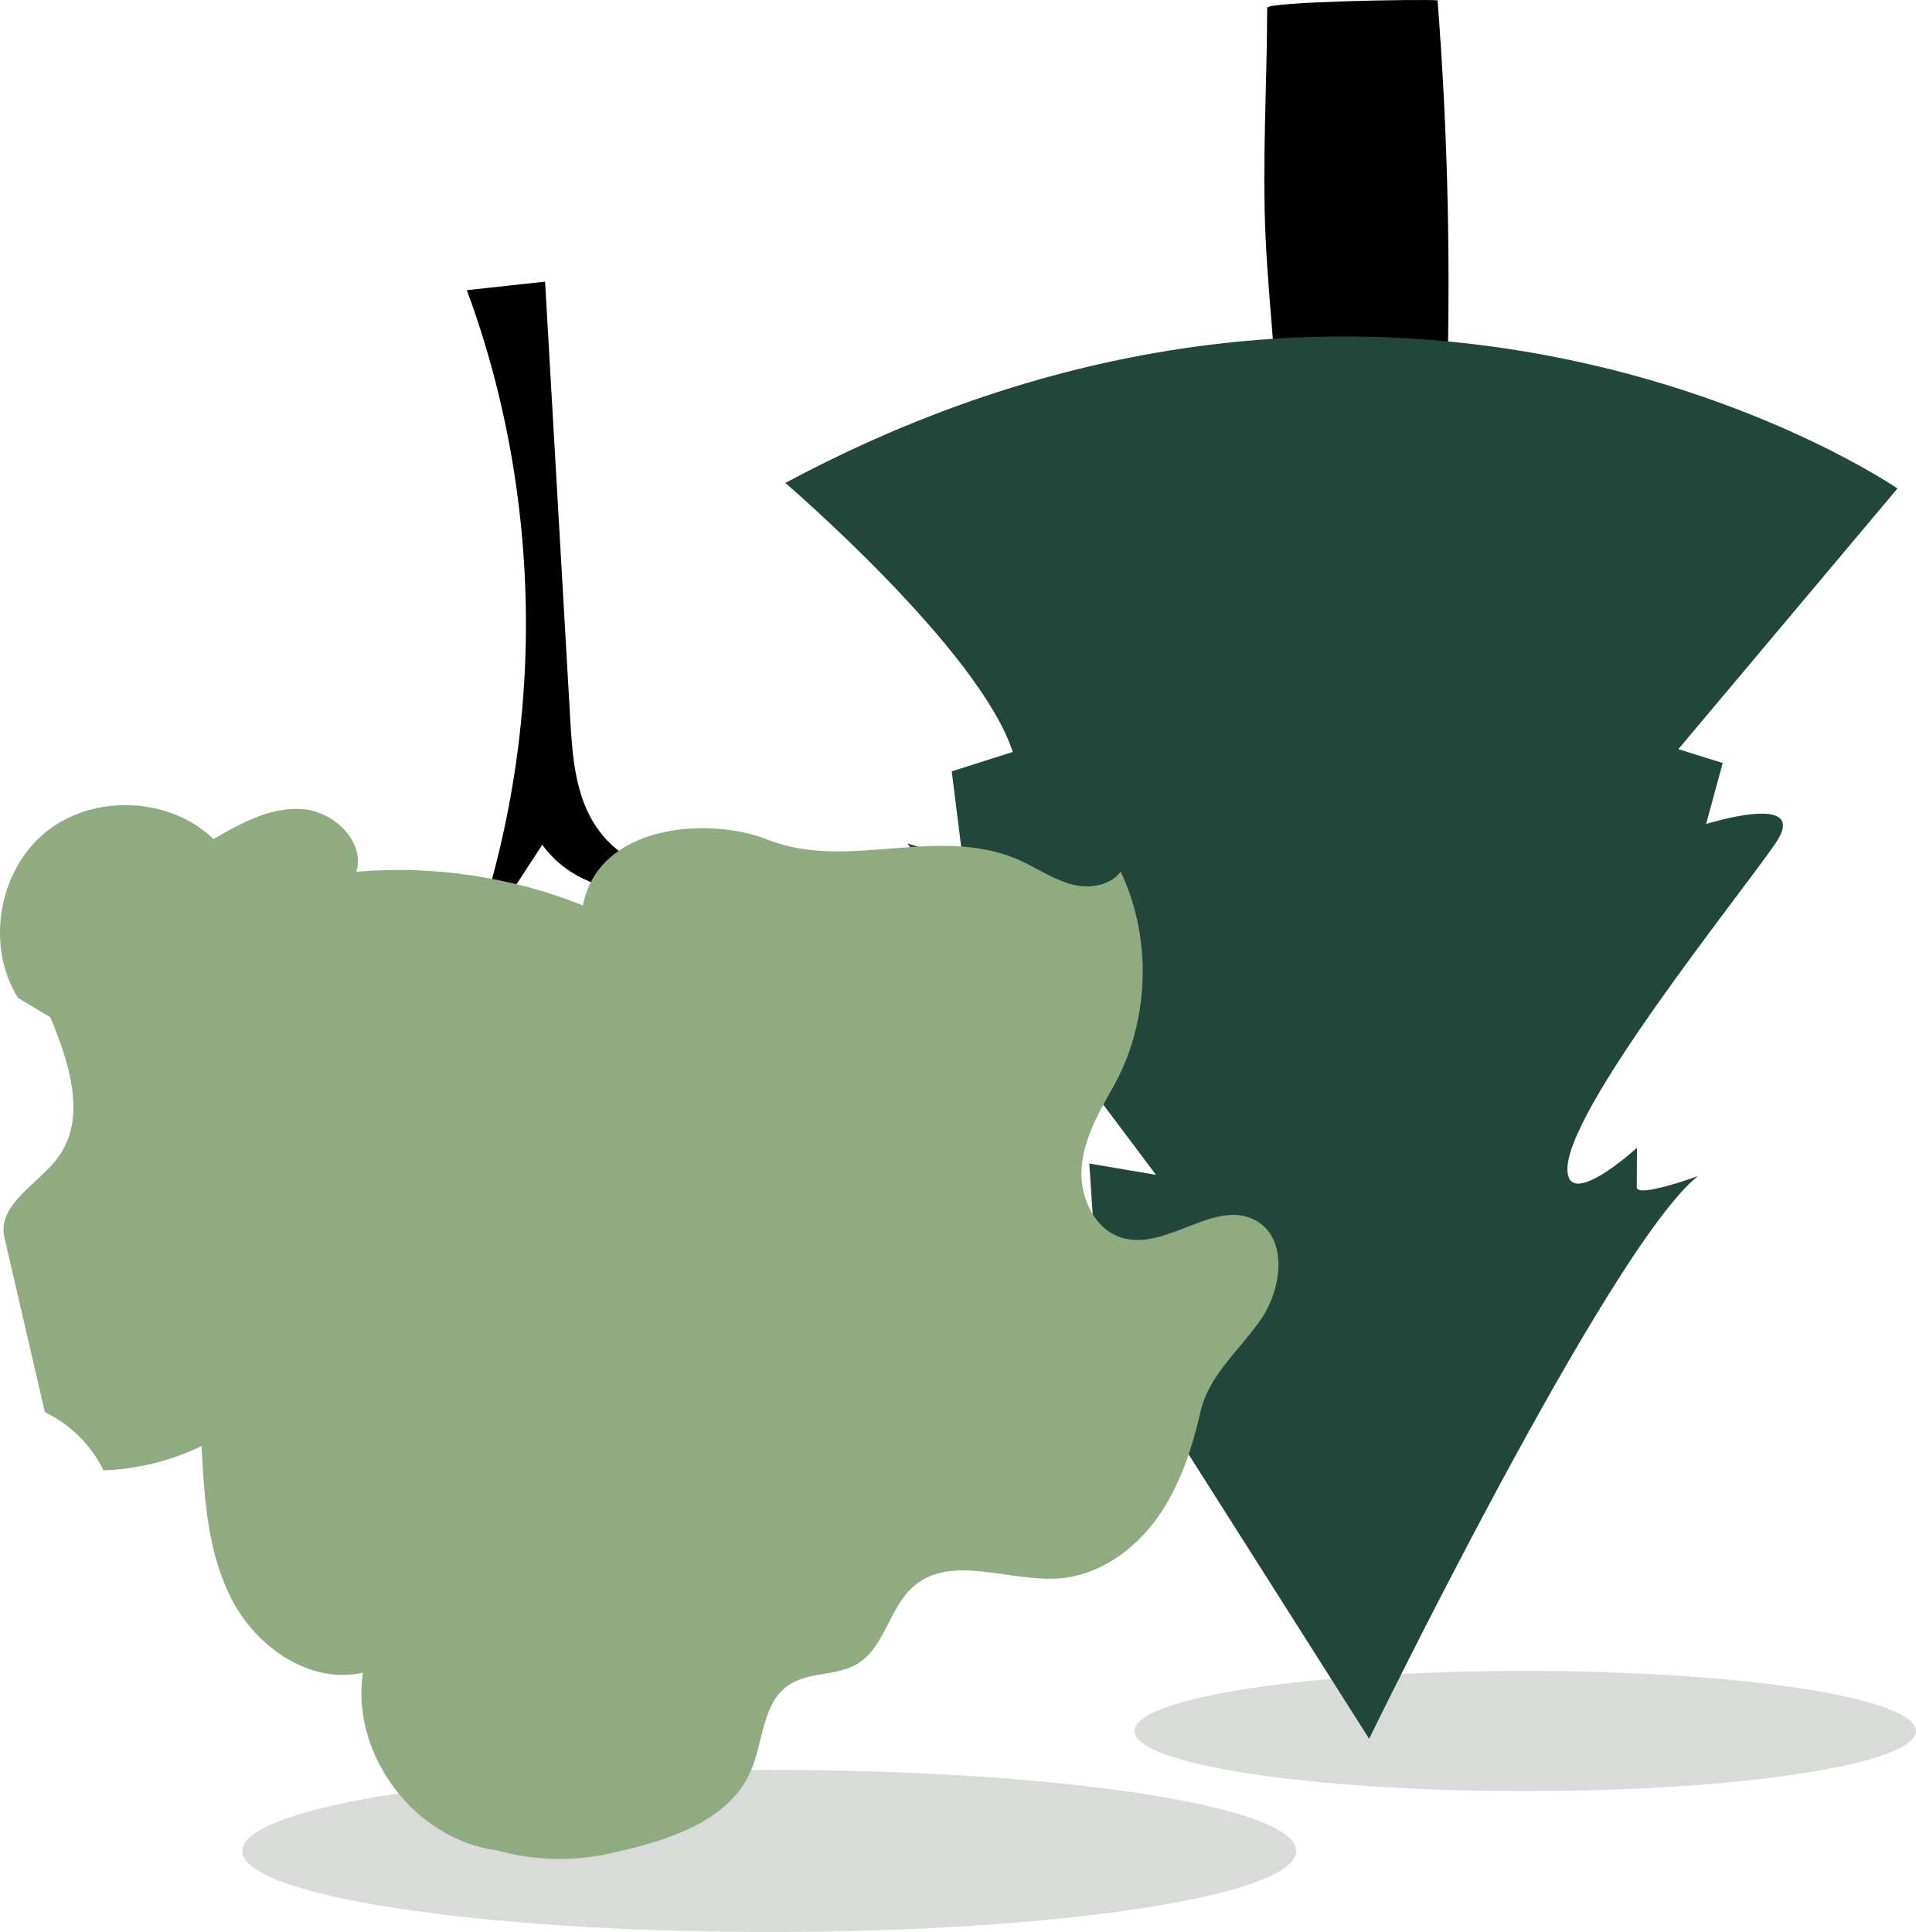
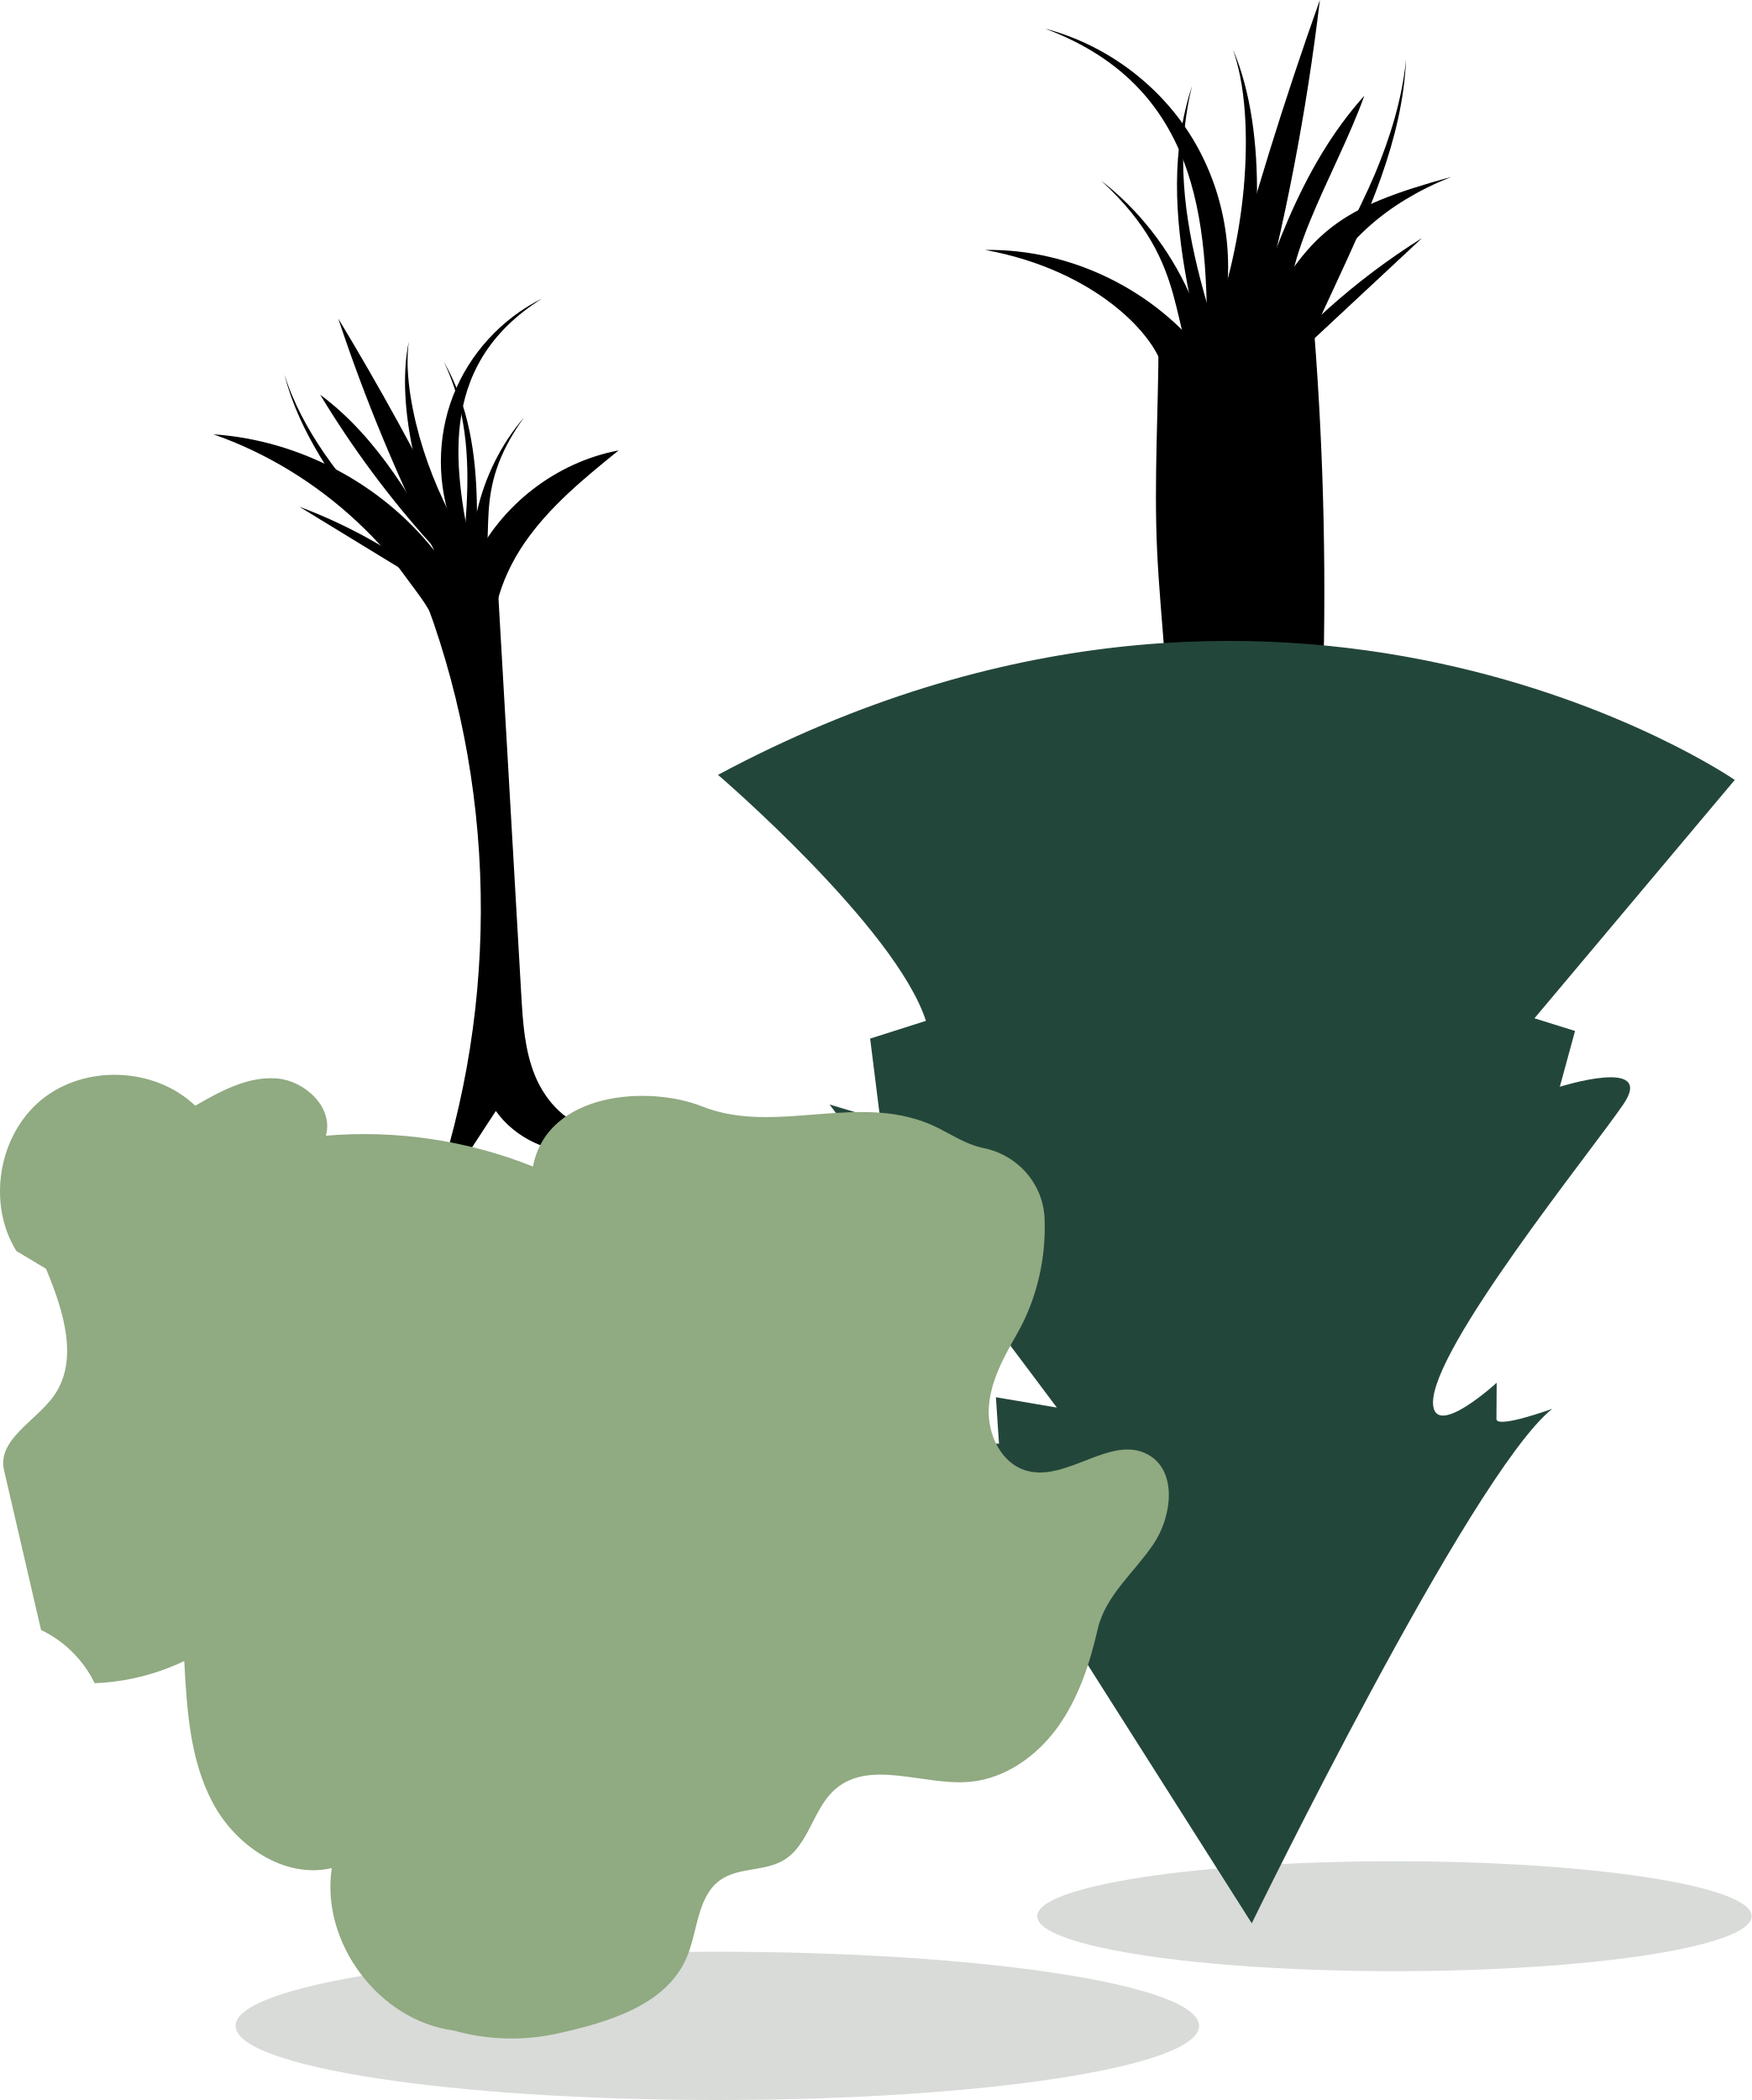
- <svg xmlns="http://www.w3.org/2000/svg" id="Camada_1" data-name="Camada 1" viewBox="0 0 1923.34 1939.73">
+ <svg xmlns="http://www.w3.org/2000/svg" id="Camada_1" data-name="Camada 1" viewBox="0 0 1923.34 2305.51">
  <defs>
    <style>
      .cls-1 {
        fill: #23463b;
      }

      .cls-2 {
        fill: #90aa81;
      }

      .cls-3 {
        fill: #3d493a;
        opacity: .2;
      }
    </style>
  </defs>
  <g>
-     <ellipse class="cls-3" cx="1531.11" cy="1737.94" rx="392.22" ry="60.34" />
-     <path d="M1451.85,413.75c4.89-137.82,1.99-275.92-8.7-413.41-16.56-1.35-171.03,1.36-171.03,7.5-.2,76.46-5.14,154.71-1.61,230.86,3.75,80.86,15.67,158.42,10.53,240.03,60.52-16.19,121.04-32.38,181.57-48.56" />
-     <path class="cls-1" d="M1374.46,1745.71s240.58-493.65,329.9-564.81c0,0-61.25,22.27-61.25,11.14s.27-39.74.27-39.74c0,0-68.02,62.35-69.88,23.04-2.78-58.99,172.61-275.63,208.81-328.52,36.19-52.9-69.6-19.49-69.6-19.49l16.7-61.25-44.55-13.92,219.94-261.7s-492.78-339.66-1116.42-5.57c0,0,194.89,167.05,228.3,270.06l-61.25,19.49,11.14,89.09-55.68-16.7,249.53,332.69-66.89-11.34,3.4,51.02-57.97-2.09,335.5,528.62Z" />
+     <ellipse class="cls-3" cx="1531.11" cy="2103.73" rx="392.22" ry="60.34" />
+     <path d="M1451.85,779.54c4.89-137.82,1.99-275.92-8.7-413.41-16.56-1.35-171.03,1.36-171.03,7.5-.2,76.46-5.14,154.71-1.61,230.86,3.75,80.86,15.67,158.42,10.53,240.03,60.52-16.19,121.04-32.38,181.57-48.56" />
+     <path class="cls-1" d="M1374.46,2111.5s240.58-493.65,329.9-564.81c0,0-61.25,22.27-61.25,11.14s.27-39.74.27-39.74c0,0-68.02,62.35-69.88,23.04-2.78-58.99,172.61-275.63,208.81-328.52,36.19-52.9-69.6-19.49-69.6-19.49l16.7-61.25-44.55-13.92,219.94-261.7s-492.78-339.66-1116.42-5.57c0,0,194.89,167.05,228.3,270.06l-61.25,19.49,11.14,89.09-55.68-16.7,249.53,332.69-66.89-11.34,3.4,51.02-57.97-2.09,335.5,528.62Z" />
+     <g>
+       <path d="M1382.19,528.63c33.58-164.05,65.75-275.95,211.28-334.45-122.21,33.77-157.4,57.48-214.54,170.67,32.18-119.71,55.7-241.75,70.3-364.85-39.47,110.94-74.33,223.51-104.47,337.34,11.22-65.64-3.01-135.3-39.09-191.27-36.08-55.97-93.64-97.71-158.05-114.6,178.85,66.95,178.02,229.78,177.78,362.17-56.36-75-149.73-120.71-243.53-119.23,122.78,22.49,188.08,95.57,195.31,131.75,12.83,64.13,50.26,82.84,46.33,148.12-.76,12.59-2.9,25.39-.09,37.69,2.81,12.3,12.33,24.26,24.93,24.88,13.45.65,24.52-12.11,26.86-25.37,2.34-13.26-1.77-26.71-5.84-39.55" />
+       <path d="M1368.1,435.11c53.75-68.54,119.5-127.63,193.36-173.79-53.95,50.29-107.89,100.58-161.84,150.87" />
+       <path d="M1334.73,472.07c5.5-104.21-42.96-209.83-125.56-273.61,102.47,94.25,70.1,162.46,116.79,237.48" />
+       <path d="M1360.91,393.88c31.72-102.66,65.36-208.81,137.12-288.79-30.6,86.25-102.05,193.87-77.27,255.81" />
+       <path d="M1353.85,381.44c31.46-91.93,38.66-237.19.02-326.99,8.85,25.89,12.32,53.03,13.64,80.03,2.25,53.87-4.03,108.15-16.55,160.38-6.35,25.95-14.38,51.53-25.24,74.92l28.12,11.66h0Z" />
+       <path d="M1381.8,517.2c-35.45-138.28-109.25-277.66-72.84-423.11-46.75,142.2,17.39,290.7,43.14,429.82,0,0,29.7-6.72,29.7-6.72h0Z" />
+       <path d="M1354.54,553.22l110.69-238.2c36.62-78.9,74.76-161.51,78.67-249.8-4.43,43.64-17.43,85.7-34.22,125.79-34.25,80.98-140.66,267.95-182.37,348.58,0,0,27.23,13.62,27.23,13.62h0Z" />
+     </g>
  </g>
  <g>
-     <ellipse class="cls-3" cx="772.23" cy="1858.35" rx="528.97" ry="81.38" />
-     <path d="M653.17,868.35c-30.11-5.06-53.72-30.23-65.45-58.42-11.73-28.19-13.63-59.35-15.38-89.83-8.38-145.78-16.77-291.56-25.15-437.34-26.18,2.86-52.36,5.72-78.53,8.57,79.83,215.96,79.04,460.68-2.21,676.11,25.99-39.79,51.99-79.57,77.98-119.36,21.14,29.71,58.27,47.27,94.65,44.76" />
-     <path class="cls-2" d="M585.2,909.02c15.83-82.13,127.21-89.25,185.63-65.97,82.79,32.98,175.99-18.49,259.77,23.95,15.45,7.83,30.32,17.44,47.19,21.36,16.87,3.91,36.91.65,47.24-13.25,32.23,68.18,29.06,151.96-8.23,217.5-14.45,25.39-29.25,51.93-31.07,81.09-1.82,29.16,13.56,61.62,41.72,69.38,44.32,12.22,92.4-39.81,132.82-17.9,32.76,17.76,26.91,67.95,6,98.79-20.91,30.84-52.51,56.3-60.88,92.61-8.82,38.27-21.23,76.51-44.28,108.32-23.04,31.8-58.13,56.64-97.28,59.77-50.16,4.01-108.46-24.97-146.57,7.89-24.67,21.27-28.88,61.47-56.89,78.12-20.82,12.37-48.92,7.63-68.9,21.33-26.12,17.92-25.03,56.07-37.41,85.23-22.33,52.56-85.96,71.22-141.71,83.61-37.45,8.33-76.96,7.23-113.9-3.17-82.18-10.74-146.62-96.46-134.12-178.38-52.04,12.1-105.54-24.44-130.67-71.58-25.13-47.15-28.5-102.45-31.34-155.8-30.66,14.76-64.4,23.11-98.4,24.34-12.29-25.34-33.41-46.3-58.85-58.38-13.55-58.51-27.1-117.02-40.65-175.53-7.61-32.86,33.75-53.2,53.82-80.3,29.34-39.6,11.29-95.28-7.74-140.75-10.84-6.5-21.67-12.99-32.51-19.49-32.44-52.16-19.79-127.6,27.9-166.32,47.68-38.72,124.12-35.61,168.5,6.84,27.55-15.88,57.26-32.29,88.98-30.02,31.72,2.27,63.29,32.4,54.4,62.93,77.05-6.61,155.61,5.07,227.42,33.79Z" />
+     <ellipse class="cls-3" cx="787.64" cy="2224.13" rx="528.97" ry="81.38" />
+     <path d="M653.17,1239.96c-30.11-5.06-53.72-30.23-65.45-58.42-11.73-28.19-13.63-59.35-15.38-89.83-8.38-145.78-16.77-291.56-25.15-437.34-26.18,2.86-52.36,5.72-78.53,8.57,79.83,215.96,79.04,460.68-2.21,676.11,25.99-39.79,51.99-79.57,77.98-119.36,21.14,29.71,58.27,47.27,94.65,44.76" />
+     <path class="cls-2" d="M585.2,1280.63c15.83-82.13,127.21-89.25,185.63-65.97,82.79,32.98,175.99-18.49,259.77,23.95,15.45,7.83,30.32,17.44,47.19,21.36.6.14,1.21.27,1.82.39,37.84,7.52,65.97,39.31,67.39,77.86,1.61,43.73-8.54,87.94-30.2,126.01-14.45,25.39-29.25,51.93-31.07,81.09-1.82,29.16,13.56,61.62,41.72,69.38,44.32,12.22,92.4-39.81,132.82-17.9,32.76,17.76,26.91,67.95,6,98.79-20.91,30.84-52.51,56.3-60.88,92.61-8.82,38.27-21.23,76.51-44.28,108.32-23.04,31.8-58.13,56.64-97.28,59.77-50.16,4.01-108.46-24.97-146.57,7.89-24.67,21.27-28.88,61.47-56.89,78.12-20.82,12.37-48.92,7.63-68.9,21.33-26.12,17.92-25.03,56.07-37.41,85.23-22.33,52.56-85.96,71.22-141.71,83.61-37.45,8.33-76.96,7.23-113.9-3.17-82.18-10.74-146.62-96.46-134.12-178.38-52.04,12.1-105.54-24.44-130.67-71.58-25.13-47.15-28.5-102.45-31.34-155.8-30.66,14.76-64.4,23.11-98.4,24.34-12.29-25.34-33.41-46.3-58.85-58.38-13.55-58.51-27.1-117.02-40.65-175.53-7.61-32.86,33.75-53.2,53.82-80.3,29.34-39.6,11.29-95.28-7.74-140.75l-32.51-19.49c-32.44-52.16-19.79-127.6,27.9-166.32,47.68-38.72,124.12-35.61,168.5,6.84,27.55-15.88,57.26-32.29,88.98-30.02,31.72,2.27,63.29,32.4,54.4,62.93,77.05-6.61,155.61,5.07,227.42,33.79Z" />
+     <g>
+       <path d="M498.84,723.94c-48.82-114.23-147.28-206.2-264.56-247.14,93.85,6.34,184.17,53.87,242.55,127.63-41.21-82.21-76.47-167.4-105.41-254.68,45.2,74.75,87.3,151.37,126.14,229.61-17.93-46.03-17.95-98.78-.07-144.83,17.88-46.05,53.5-84.95,97.8-106.82-120.01,75.29-95.17,193.49-75.28,289.67,29.79-62.9,90.84-110.02,159.24-122.9-37.69,30.55-75.93,61.69-103.39,101.68-27.46,40-43.13,90.83-30.56,137.69,2.42,9.04,5.88,18.02,5.68,27.37-.21,9.35-5.35,19.47-14.41,21.79-9.68,2.48-19.62-5.15-23.3-14.44-3.67-9.29-2.69-19.68-1.64-29.61" />
+       <path d="M495.16,653.87c-49.26-41.81-105.85-74.97-166.4-97.51,46.69,28.52,93.38,57.03,140.08,85.55" />
+       <path d="M524.91,675.77c-19.51-74.92-.01-158.89,50.52-217.54-60.44,83.75-26.76,128.5-49.52,189.97" />
+       <path d="M494.25,622.84c-38.33-69.89-78.59-142.02-142.64-189.46,35.08,58.13,75.7,112.91,121.13,163.37" />
+       <path d="M497.52,612.75c-36.55-62.13-63.41-166.62-48.7-237.63-2.57,20.13-1.06,40.38,2,60.19,6.38,39.48,19.03,78,35.91,114.09,8.47,17.91,18.12,35.31,29.49,50.69l-18.7,12.66h0Z" />
+       <path d="M497.43,715.57c5.18-105.77,38.06-218.05-10.06-318.34,55.15,96.38,30.64,213.85,32.64,318.8,0,0-22.58-.46-22.58-.46h0Z" />
+       <path d="M522.6,737.69l-115.91-156.63c-38.36-51.89-78.37-106.25-94.36-169.83,9.72,31.05,25.43,59.68,43.6,86.33,36.95,53.76,142.11,173.79,184.43,226.18,0,0-17.76,13.95-17.76,13.95h0Z" />
+     </g>
  </g>
</svg>
